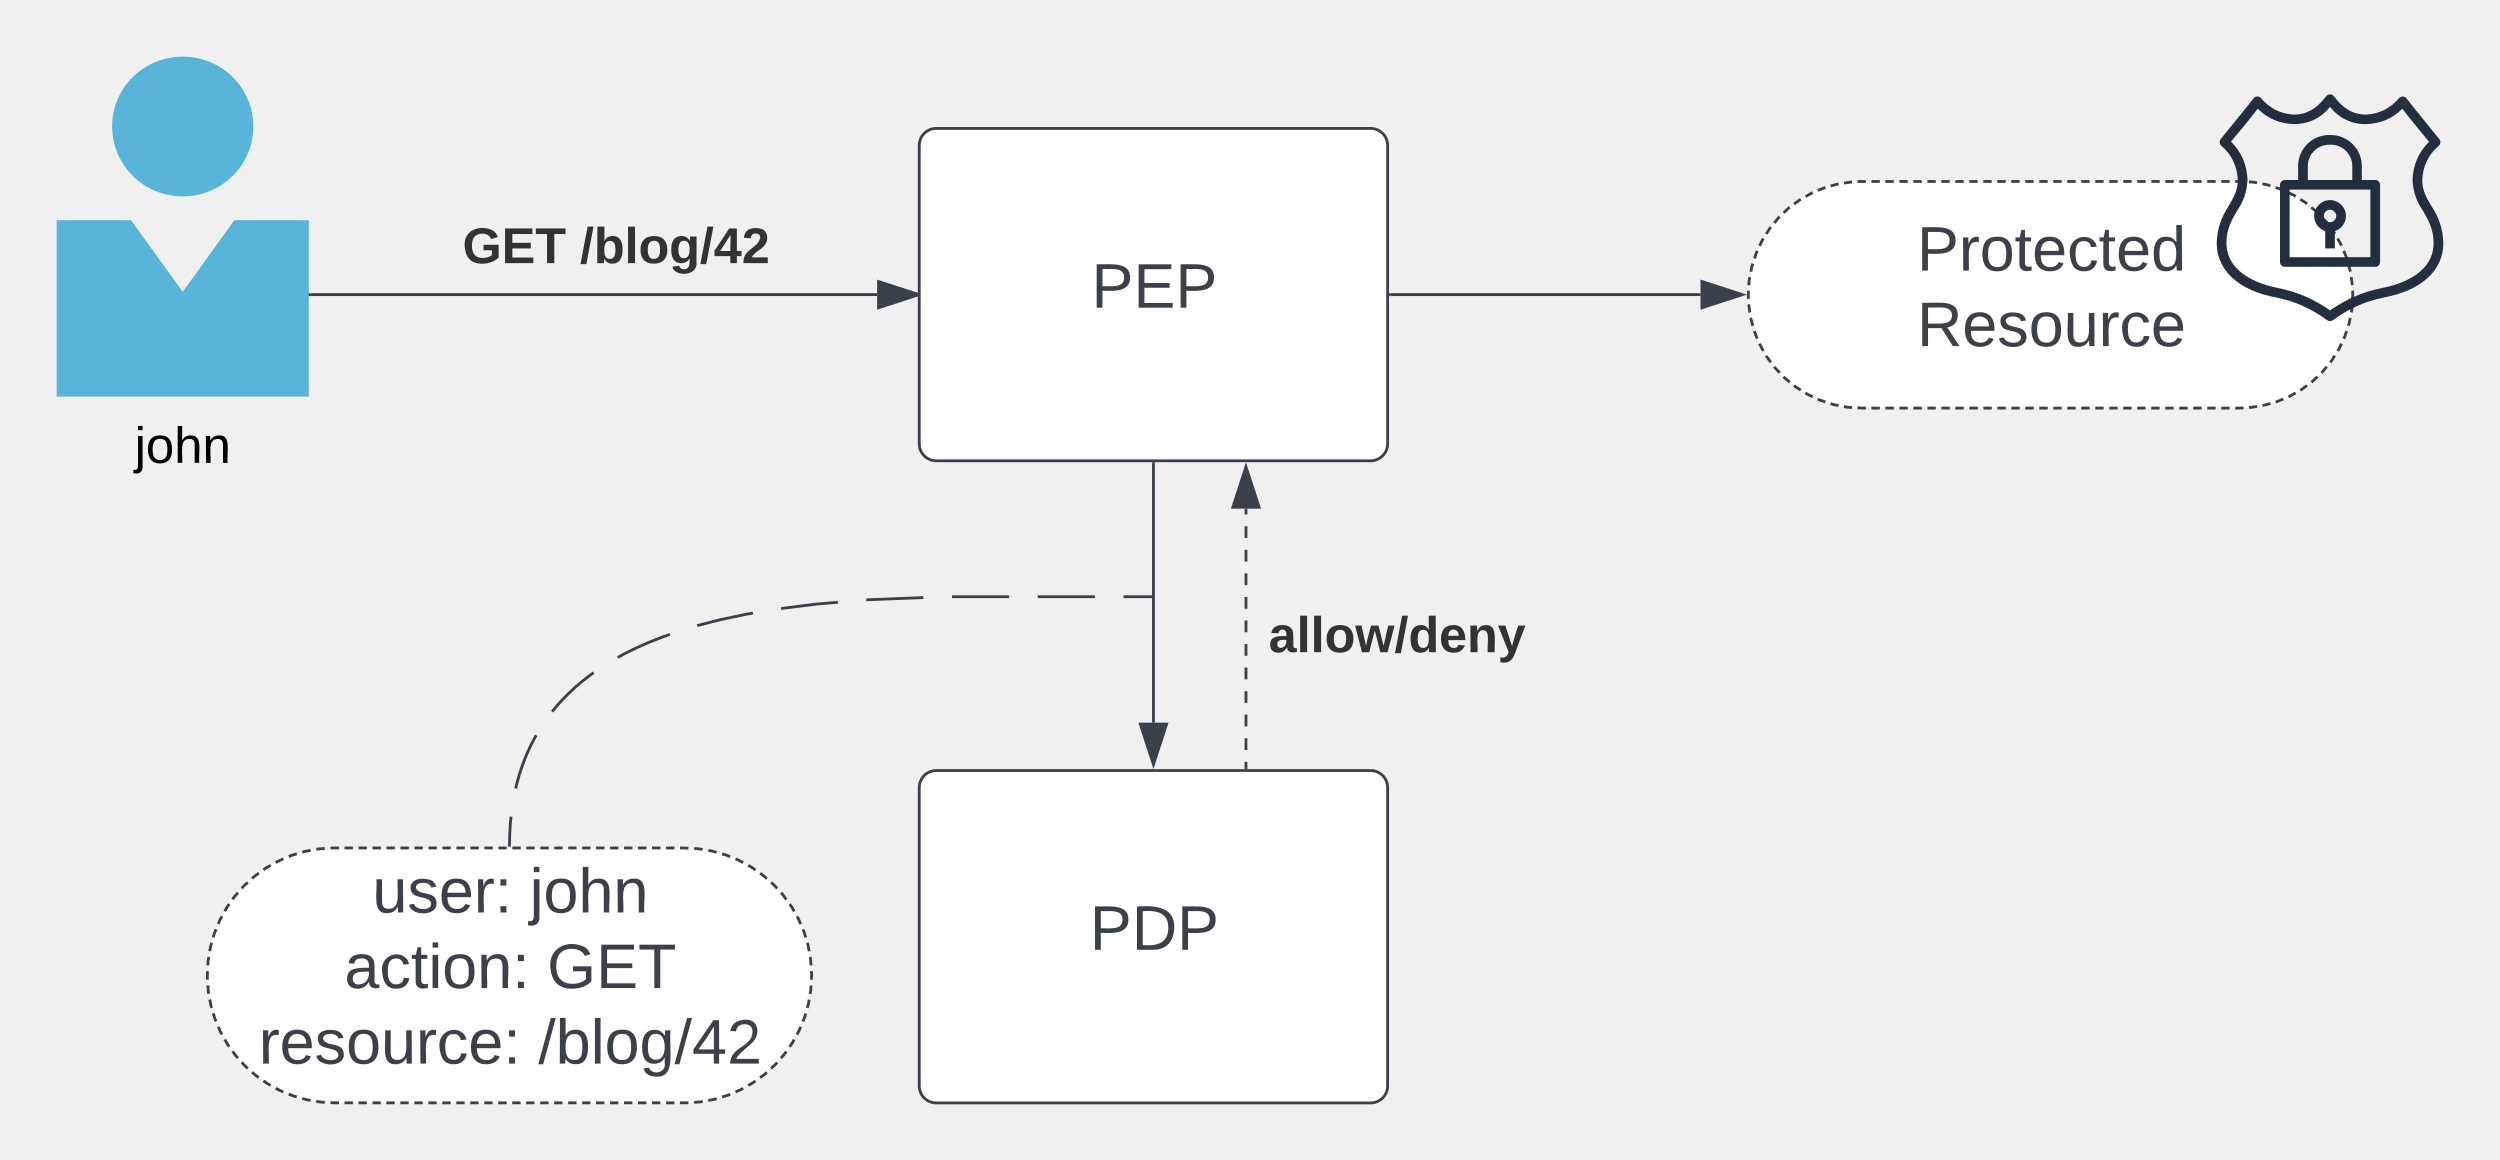
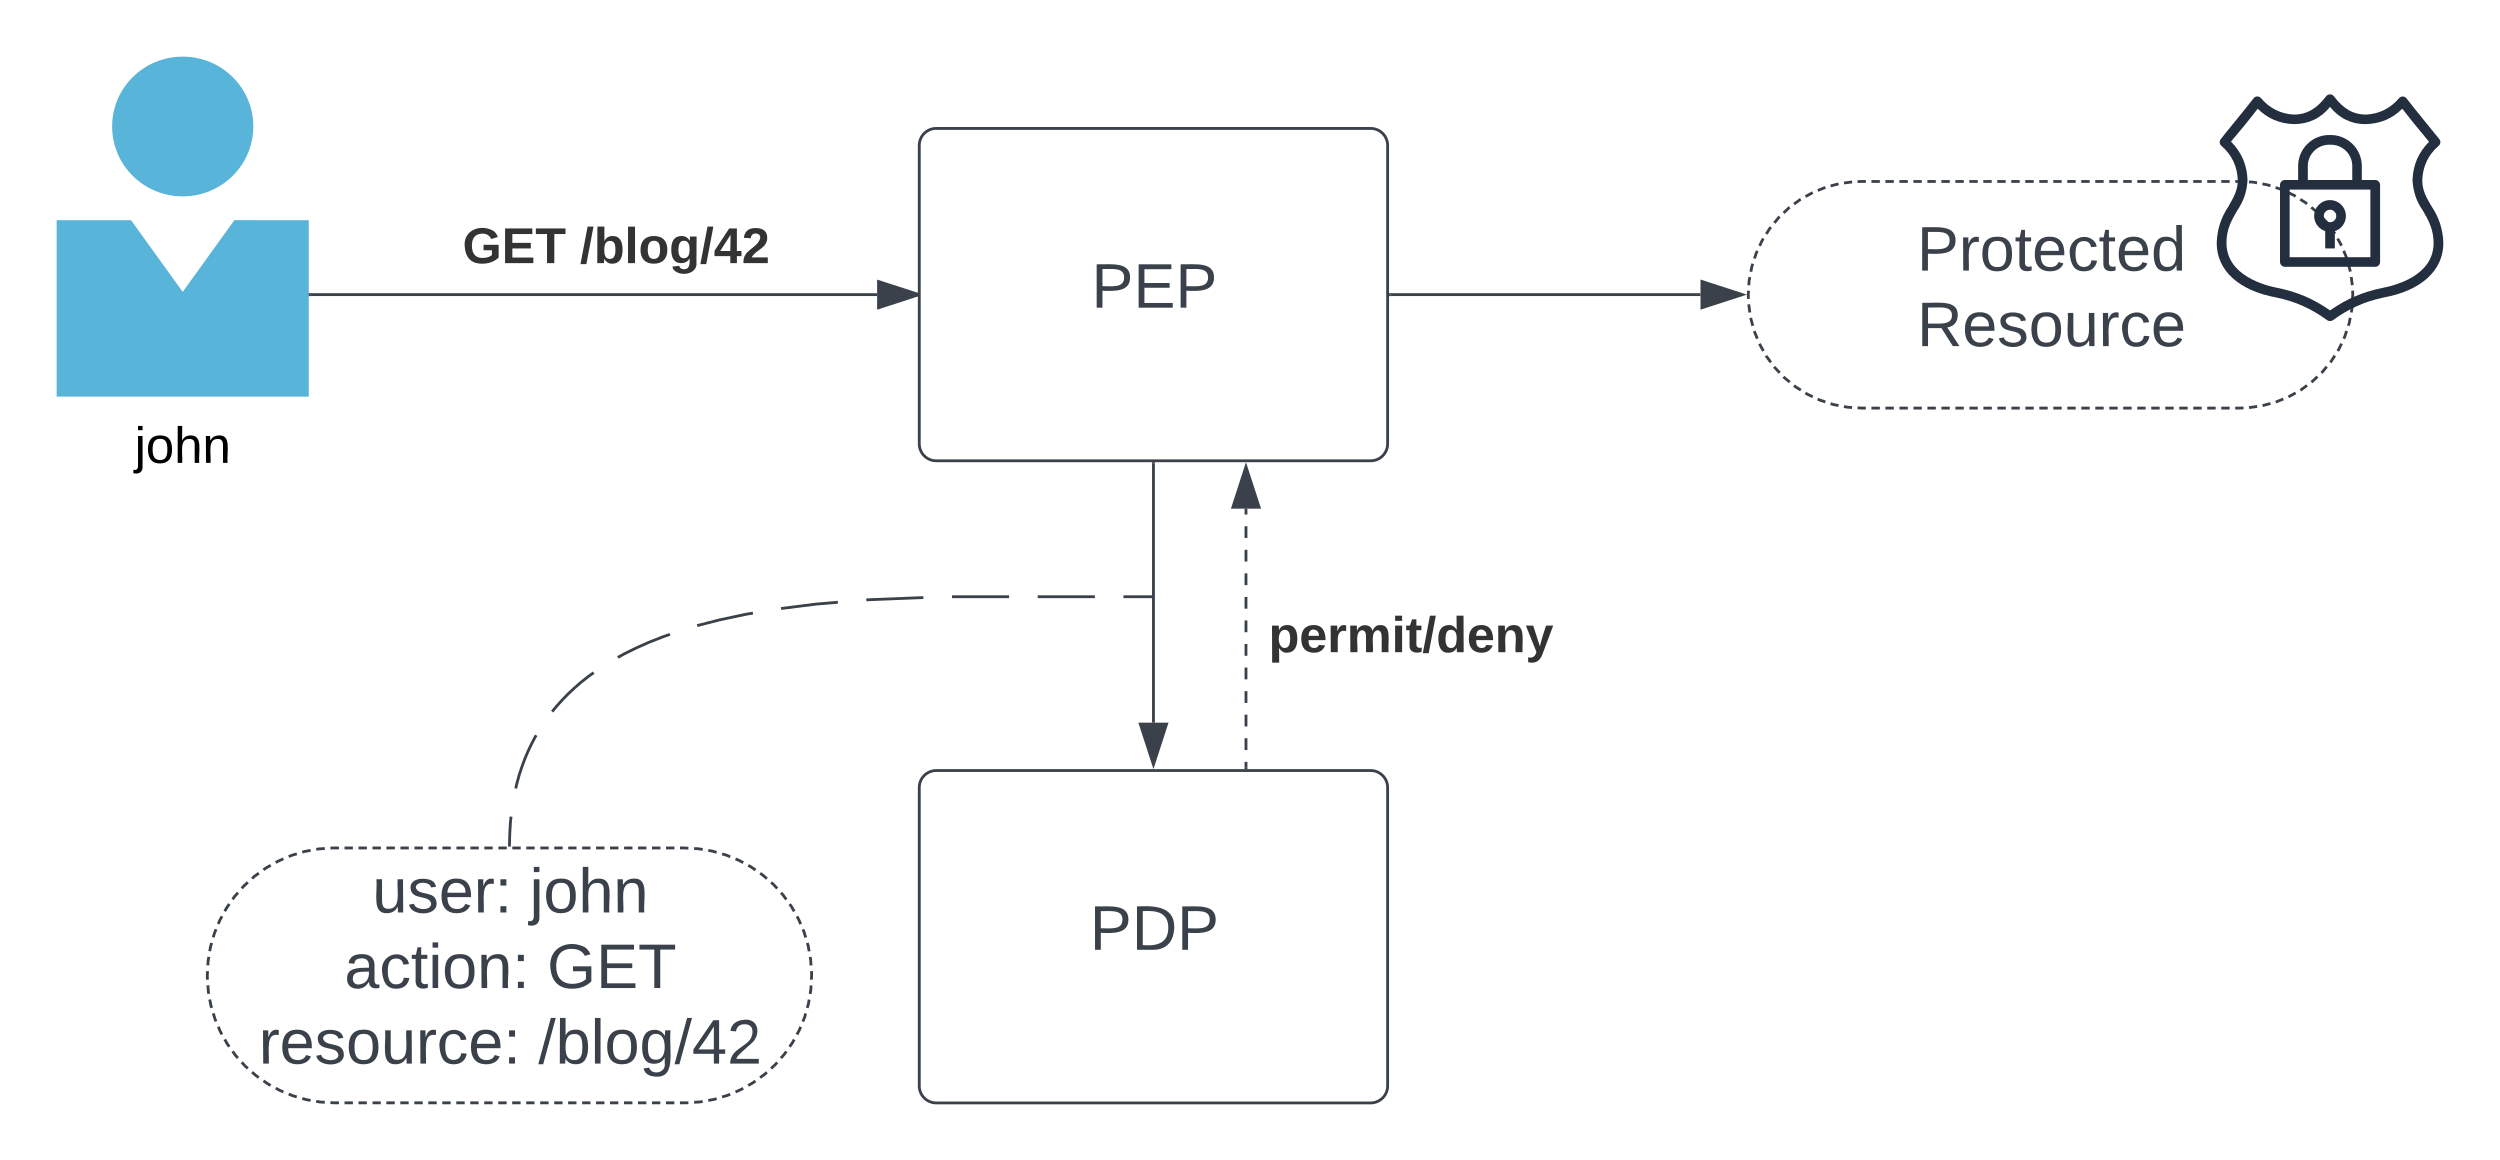
<svg xmlns="http://www.w3.org/2000/svg" xmlns:ns1="lucid" xmlns:xlink="http://www.w3.org/1999/xlink" width="882.5" height="409.33">
  <g transform="translate(-185.5 -230.6667)" ns1:page-tab-id="0_0">
+     <path d="M0 0h1500v1000H0z" fill="#fff" />
    <path d="M274.92 275.27c0 13.68-11.13 24.72-24.92 24.72-13.8 0-24.92-11.05-24.92-24.73 0-13.56 11.13-24.6 24.92-24.6 13.8 0 24.92 11.04 24.92 24.6m-6.68 33.12L250 333.7l-18.25-25.3H205.5v62.27h89V308.4z" stroke="#000" stroke-opacity="0" stroke-width="3" fill="#59b4d9" />
    <path d="M205.5 308.38v62.3h89v-62.3l-27.32-17.92 4.7-21.7L250.63 252l-23.23 18.86 5.96 20.65z" stroke="#000" stroke-opacity="0" stroke-width="0" fill-opacity="0" />
    <use xlink:href="#a" transform="matrix(1,0,0,1,175.5,379.6667) translate(57.525 14.4)" />
    <path d="M295 334.67h200.12" stroke="#3a414a" fill="none" />
    <path d="M295 335.17h-.5v-1h.5z" stroke="#3a414a" stroke-width=".05" fill="#3a414a" />
    <path d="M509.88 334.67l-14.26 4.64v-9.26z" stroke="#3a414a" fill="#3a414a" />
    <use xlink:href="#b" transform="matrix(1,0,0,1,348.7779,309.3333) translate(0 14.22222)" />
    <use xlink:href="#c" transform="matrix(1,0,0,1,348.7779,309.3333) translate(41.4321 14.22222)" />
    <path d="M510 282a6 6 0 0 1 6-6h153.33a6 6 0 0 1 6 6v105.33a6 6 0 0 1-6 6H516a6 6 0 0 1-6-6z" stroke="#3a414a" fill="#fff" />
    <use xlink:href="#d" transform="matrix(1,0,0,1,515,281) translate(55.77778 58.27778)" />
    <path d="M510 508.67a6 6 0 0 1 6-6h153.33a6 6 0 0 1 6 6V614a6 6 0 0 1-6 6H516a6 6 0 0 1-6-6z" stroke="#3a414a" fill="#fff" />
    <use xlink:href="#e" transform="matrix(1,0,0,1,515,507.6667) translate(55.19136 58.27778)" />
    <path d="M592.67 394.33v91.45" stroke="#3a414a" fill="none" />
    <path d="M593.17 394.35h-1v-.52h1z" stroke="#3a414a" stroke-width=".05" fill="#3a414a" />
    <path d="M592.67 500.55l-4.64-14.27h9.27z" stroke="#3a414a" fill="#3a414a" />
    <path d="M427 530c24.85 0 45 20.15 45 45s-20.15 45-45 45H303.67c-24.86 0-45-20.15-45-45s20.14-45 45-45z" fill="#fff" />
    <path d="M430.53 530.2l1.52.08 1.48.25m2 .34l1.43.24 1.5.44m1.95.55l1.33.37 1.53.63m1.87.76l1.2.5 1.52.82m1.77.97l1.08.6 1.48 1.02m1.65 1.16l.98.7 1.38 1.2m1.52 1.33l.88.78 1.25 1.37m1.35 1.5l.77.86 1.1 1.52m1.2 1.64l.64.9.94 1.66m1 1.76l.5.92.8 1.8m.78 1.87l.4.9.58 1.96m.58 1.92l.26.86.38 2.1m.37 2l.14.8.16 2.2m.14 2l.06.82v.7l-.08 1.5m-.12 2.03l-.08 1.52-.25 1.48m-.34 2l-.24 1.43-.44 1.5m-.55 1.95l-.37 1.33-.63 1.53m-.76 1.87l-.5 1.2-.82 1.52m-.97 1.77l-.6 1.08-1.02 1.48m-1.16 1.65l-.7.97-1.2 1.38m-1.33 1.52l-.78.88-1.37 1.25m-1.5 1.35l-.86.78-1.52 1.1m-1.64 1.18l-.9.65-1.66.94m-1.76 1l-.92.5-1.8.8m-1.87.78l-.9.4-1.96.58m-1.92.58l-.86.26-2.1.38m-1.98.37l-.8.14-2.2.15m-2.03.14l-.8.05H425.52m-1.97 0h-2.96m-2 0h-2.95m-1.97 0h-2.96m-1.97 0h-2.96m-2 0h-2.95m-1.97 0h-2.96m-1.97 0H391m-2 0h-2.95m-1.97 0h-2.96m-1.97 0h-2.96m-2 0h-2.95m-1.97 0h-2.96m-1.97 0h-2.96m-2 0h-2.95m-1.97 0h-2.96m-1.97 0h-2.96m-2 0h-2.95m-1.97 0h-2.96m-1.97 0h-2.96m-2 0h-2.95m-1.97 0h-2.96m-1.97 0H317m-2 0h-2.95m-1.97 0h-2.96m-1.97 0h-1.48l-1.52-.08m-2-.12l-1.53-.08-1.5-.25m-1.98-.34l-1.43-.24-1.5-.44m-1.95-.55l-1.3-.37-1.55-.63m-1.87-.76l-1.2-.5-1.5-.82m-1.8-.97l-1.06-.6-1.48-1.02m-1.66-1.16l-.98-.7-1.38-1.2m-1.5-1.33l-.9-.78-1.24-1.37m-1.36-1.5l-.77-.86-1.1-1.52m-1.17-1.64l-.66-.9-.94-1.66m-1-1.76l-.52-.92-.76-1.8m-.8-1.87l-.38-.9-.6-1.96m-.57-1.92l-.27-.86-.4-2.1m-.35-2l-.15-.8-.16-2.2m-.14-2l-.06-.82v-.7l.08-1.5m.1-2.03l.1-1.52.25-1.48m.33-2l.24-1.43.43-1.5m.56-1.95l.37-1.33.63-1.53m.77-1.87l.5-1.2.82-1.52m.97-1.77l.6-1.08 1.02-1.48m1.16-1.65l.68-.97 1.22-1.38m1.33-1.52l.77-.88 1.38-1.25m1.5-1.35l.84-.78 1.53-1.1m1.63-1.18l.9-.65 1.67-.94m1.76-1l.93-.5 1.8-.8m1.87-.78l.9-.4 1.96-.58m1.93-.58l.84-.26 2.1-.38m2-.37l.8-.14 2.2-.15m2-.14l.83-.05H305.15m1.97 0h2.96m1.97 0H315m2 0h2.95m1.97 0h2.96m1.97 0h2.96m2 0h2.95m1.97 0h2.96m1.97 0h2.96m2 0h2.95m1.97 0h2.96m1.97 0h2.96m2 0h2.95m1.97 0h2.96m1.97 0h2.96m2 0h2.95m1.97 0h2.96m1.97 0H389m2 0h2.95m1.97 0h2.96m1.97 0h2.96m2 0h2.95m1.97 0h2.96m1.97 0h2.96m2 0h2.95m1.97 0H427l1.5.08" stroke="#3a414a" fill="none" />
    <use xlink:href="#f" transform="matrix(1,0,0,1,263.6667,535) translate(53.2963 17.77778)" />
    <use xlink:href="#g" transform="matrix(1,0,0,1,263.6667,535) translate(108.7901 17.77778)" />
    <use xlink:href="#h" transform="matrix(1,0,0,1,263.6667,535) translate(43.41975 44.44444)" />
    <use xlink:href="#i" transform="matrix(1,0,0,1,263.6667,535) translate(114.963 44.44444)" />
    <use xlink:href="#j" transform="matrix(1,0,0,1,263.6667,535) translate(13.2037 71.11111)" />
    <use xlink:href="#k" transform="matrix(1,0,0,1,263.6667,535) translate(111.8457 71.11111)" />
    <path d="M365.34 529l.1-3.92.24-4.1.22-2.05m1.65-9.94l.43-1.87.83-3 .94-2.83 1-2.72 1.1-2.6 1.2-2.52 1.26-2.43.46-.8m5.63-8.35l1.7-2.05 1.9-2.1 2.02-2.08 2.2-2.06 2.35-2.05 2.56-2.02 1.93-1.4m8.53-5.37l2.3-1.28 4.06-2 4.53-2.02 5.08-2 2.43-.86m9.62-3.05l.38-.12 7.72-1.97 9.14-1.94 2.43-.4m9.94-1.63l12.5-1.57 7.55-.63m10.04-.83l.64-.06 19.5-.77m10.1-.3h20.16m10.1 0H572m10.08 0h10.1" stroke="#3a414a" stroke-linejoin="round" fill="none" />
    <path d="M365.84 529v.5h-1v-.53z" stroke="#3a414a" stroke-width=".05" fill="#3a414a" />
    <path d="M592.15 441.33h.52M625.33 501.67v-2.08m0-4.17v-4.16m0-4.15v-4.16m0-4.16v-4.15m0-4.16v-4.17m0-4.15v-4.16m0-4.16v-4.15m0-4.15v-4.16m0-4.16v-4.16m0-4.16v-4.15m0-4.16v-4.15m0-4.15v-2.08" stroke="#3a414a" fill="none" />
    <path d="M625.83 502.17h-1v-.52h1z" stroke="#3a414a" stroke-width=".05" fill="#3a414a" />
    <path d="M625.33 395.45l4.64 14.27h-9.27z" stroke="#3a414a" fill="#3a414a" />
    <use xlink:href="#l" transform="matrix(1,0,0,1,633.3333,446.6667) translate(0 14.22222)" />
    <path d="M976 294.67c22.1 0 40 17.9 40 40s-17.9 40-40 40H842.67c-22.1 0-40-17.9-40-40s17.9-40 40-40z" fill="#fff" />
    <path d="M979.38 294.88l1.66.1 1.2.23m1.9.37l1.8.34 1.02.34m1.84.6l1.85.6.86.4m1.76.82l1.9.88.68.44m1.64 1.03l1.9 1.2.5.42m1.5 1.22l1.88 1.55.3.33m1.34 1.4l1.82 1.9.15.22m1.14 1.56l1.68 2.28.04.07m.94 1.7l1.4 2.52m.75 1.8l1.1 2.68m.5 1.86l.75 2.8m.3 1.92l.38 2.87m.12 1.92l.05 1.45-.1 1.44m-.1 1.94l-.1 1.66-.24 1.22m-.36 1.9l-.34 1.77-.34 1.03m-.6 1.84l-.6 1.84-.4.88m-.8 1.75l-.9 1.9-.43.68m-1.04 1.64l-1.2 1.9-.4.5m-1.24 1.5l-1.55 1.9-.33.3m-1.4 1.33l-1.92 1.8-.2.17m-1.56 1.14l-2.28 1.67-.07.04m-1.67.93l-2.54 1.4m-1.8.74l-2.68 1.1m-1.86.5l-2.8.74m-1.9.3l-2.88.4m-1.93.12l-1.45.05h-1.48m-1.98 0h-2.96m-1.98 0h-2.96m-1.97 0h-2.97m-1.97 0h-2.97m-1.97 0h-2.97m-1.98 0h-2.96m-2 0h-2.95m-1.98 0H935m-1.96 0h-2.97m-1.97 0h-2.96m-1.98 0h-2.96m-1.98 0h-2.96m-1.98 0h-2.96m-1.97 0h-2.97m-1.97 0h-2.96m-1.97 0h-2.96m-1.97 0h-2.96m-1.98 0h-2.97m-1.98 0h-2.96m-1.98 0h-2.97m-1.97 0h-2.96m-1.98 0h-2.96m-1.98 0h-2.96m-1.98 0H856m-1.98 0h-2.96m-1.97 0h-2.98m-1.97 0h-1.48l-1.45-.1m-1.93-.1l-1.67-.12-1.2-.23m-1.9-.36l-1.8-.33-1.02-.34m-1.83-.6l-1.85-.6-.87-.4m-1.75-.82l-1.88-.9-.7-.42m-1.63-1.03l-1.9-1.2-.5-.42m-1.5-1.2l-1.9-1.56-.3-.33m-1.34-1.4l-1.8-1.9-.17-.22m-1.15-1.56l-1.67-2.27-.03-.07m-.95-1.7l-1.4-2.52m-.74-1.8l-1.08-2.68m-.52-1.86l-.74-2.8m-.3-1.9l-.38-2.88m-.12-1.93l-.05-1.43.1-1.45m.1-1.93l.1-1.67.24-1.2m.37-1.9l.34-1.8.34-1.03m.6-1.83l.6-1.85.4-.87m.82-1.75l.88-1.88.44-.7m1.03-1.63l1.2-1.9.42-.5m1.22-1.5l1.55-1.9.33-.3m1.4-1.34l1.9-1.8.22-.16m1.56-1.15l2.28-1.67.07-.04m1.7-.94l2.52-1.4m1.8-.74l2.68-1.08m1.86-.52l2.8-.74m1.92-.3l2.87-.38m1.92-.12l1.45-.05h1.48m1.97 0h2.97m1.96 0h2.97m1.97 0h2.96m1.98 0h2.96m1.98 0h2.96m1.98 0h2.96m1.97 0h2.97m1.97 0h2.95m1.98 0h2.96m1.97 0h2.96m1.98 0h2.97m1.97 0h2.97m1.98 0h2.97m1.97 0h2.96m1.98 0h2.96m1.98 0h2.96m1.98 0h2.96m1.97 0h2.97m1.97 0H938m1.97 0h2.96m2 0h2.95m1.98 0h2.96m1.97 0h2.96m1.97 0h2.97m1.97 0h2.97m1.98 0h2.96m1.98 0H976l1.45.1" stroke="#3a414a" fill="none" />
    <use xlink:href="#m" transform="matrix(1,0,0,1,807.6667,299.6667) translate(54.505 26.52778)" />
    <use xlink:href="#n" transform="matrix(1,0,0,1,807.6667,299.6667) translate(54.53586 53.19444)" />
    <path d="M676.33 334.67h109.45" stroke="#3a414a" fill="none" />
    <path d="M676.35 335.17h-.52v-1h.52z" stroke="#3a414a" stroke-width=".05" fill="#3a414a" />
    <path d="M800.55 334.67l-14.27 4.63v-9.27z" stroke="#3a414a" fill="#3a414a" />
    <path d="M1023.94 324.85h-31.9c-.9 0-1.7-.77-1.7-1.72v-27.2c0-.95.8-1.72 1.7-1.72h31.93c.92 0 1.7.78 1.7 1.73v27.2c0 .95-.78 1.72-1.7 1.72h-.03zm-30.2-3.4h28.5V297.6h-28.5z" stroke="#fff" stroke-opacity="0" fill="#232f3e" />
    <path d="M1015.85 295.93v-6.9-.04c-.18-4.18-3.68-7.4-7.84-7.23-4.15-.16-7.65 3.04-7.85 7.18v6.94h-3.42v-6.95c.2-6.02 5.24-10.77 11.28-10.6 6.03-.12 11.04 4.66 11.2 10.7v6.8zM1008 312.5c-3.1 0-5.6-2.5-5.6-5.6 0-3.08 2.5-5.6 5.6-5.6 3.08 0 5.6 2.5 5.6 5.57v.04c0 3.1-2.5 5.6-5.57 5.6h-.03zm0-7.8c-1.2 0-2.2 1-2.2 2.2 0 1.22 1 2.2 2.2 2.2h.03c1.2 0 2.18-1 2.17-2.2 0-.6-.22-1.12-.65-1.54-.42-.43-.94-.66-1.55-.65z" stroke="#fff" stroke-opacity="0" fill="#232f3e" />
    <path d="M1006.3 310.38h3.4v7.98h-3.4v-7.98z" stroke="#fff" stroke-opacity="0" fill="#232f3e" />
    <path d="M1008 344c-.4 0-.72-.08-1.04-.32-5.6-4.08-11.12-6.56-17.92-8-13.2-2.4-21.04-9.52-21.04-19.2.16-4.96 1.52-9.04 4.24-13.12 1.68-2.96 3.2-5.52 3.2-9.04-.16-4.88-2.08-8.96-5.76-12.16-.4-.32-.56-.72-.64-1.2 0-.48.08-.88.4-1.2 0-.16 9.36-11.44 11.52-14.32.56-.8 1.6-.96 2.4-.4l.24.24c3.04 3.6 6.96 5.6 11.68 5.84 4.48 0 7.92-2 11.36-6.48.56-.72 1.68-.88 2.4-.32l.32.32c3.36 4.48 6.88 6.48 11.36 6.48 4.72-.24 8.64-2.24 11.68-5.84.4-.4.88-.56 1.36-.56.56.08.96.32 1.28.72 2.16 2.88 11.44 14.16 11.52 14.32.32.32.4.72.4 1.2-.08.48-.24.88-.64 1.2-3.68 3.2-5.6 7.28-5.76 12.16 0 3.52 1.44 6.08 3.2 9.04 2.72 4.08 4.08 8.16 4.24 13.12 0 9.68-7.84 16.8-21.04 19.2-6.8 1.44-12.32 3.92-17.92 8-.32.24-.64.32-1.04.32zm-34.96-63.36c3.76 3.84 5.68 8.32 5.84 13.6-.24 4.08-1.36 7.44-3.68 10.8-1.92 3.36-3.76 6.48-3.76 11.36 0 11.68 13.92 15.12 18.16 15.92 6.96 1.44 12.56 3.84 18.4 7.92 5.84-4.08 11.44-6.48 18.4-7.92 4.24-.8 18.16-4.16 18.16-15.84 0-4.88-1.84-8.08-3.76-11.44-2.32-3.28-3.44-6.72-3.68-10.72.16-5.36 2.08-9.84 5.84-13.6-2.16-2.56-6.96-8.4-9.44-11.68-3.52 3.52-7.76 5.28-12.8 5.44-5.12.08-9.52-2.08-12.72-6.08-3.2 4-7.6 6.08-12.72 6.08-5.04-.16-9.28-1.92-12.8-5.44-2.48 3.28-7.28 9.12-9.44 11.6z" stroke="#fff" stroke-opacity="0" fill="#232f3e" />
    <defs>
      <path d="M24-231v-30h32v30H24zM-9 49c24 4 33-6 33-30v-209h32V24c2 40-23 58-65 49V49" id="o" />
      <path d="M100-194c62-1 85 37 85 99 1 63-27 99-86 99S16-35 15-95c0-66 28-99 85-99zM99-20c44 1 53-31 53-75 0-43-8-75-51-75s-53 32-53 75 10 74 51 75" id="p" />
      <path d="M106-169C34-169 62-67 57 0H25v-261h32l-1 103c12-21 28-36 61-36 89 0 53 116 60 194h-32v-121c2-32-8-49-39-48" id="q" />
      <path d="M117-194c89-4 53 116 60 194h-32v-121c0-31-8-49-39-48C34-167 62-67 57 0H25l-1-190h30c1 10-1 24 2 32 11-22 29-35 61-36" id="r" />
      <g id="a">
        <use transform="matrix(0.05,0,0,0.05,0,0)" xlink:href="#o" />
        <use transform="matrix(0.05,0,0,0.05,3.95,0)" xlink:href="#p" />
        <use transform="matrix(0.05,0,0,0.05,13.95,0)" xlink:href="#q" />
        <use transform="matrix(0.05,0,0,0.05,23.95,0)" xlink:href="#r" />
      </g>
      <path fill="#333" d="M67-125c0 54 23 88 75 88 28 0 53-7 68-21v-34h-60v-39h108v91C232-14 192 4 140 4 58 4 20-42 15-125 8-236 126-280 215-234c19 10 29 26 37 47l-47 15c-11-23-29-39-63-39-53 1-75 33-75 86" id="s" />
      <path fill="#333" d="M24 0v-248h195v40H76v63h132v40H76v65h150V0H24" id="t" />
      <path fill="#333" d="M136-208V0H84v-208H4v-40h212v40h-80" id="u" />
      <g id="b">
        <use transform="matrix(0.04938272,0,0,0.04938272,0,0)" xlink:href="#s" />
        <use transform="matrix(0.04938272,0,0,0.04938272,13.82716,0)" xlink:href="#t" />
        <use transform="matrix(0.04938272,0,0,0.04938272,25.67901,0)" xlink:href="#u" />
      </g>
      <path fill="#333" d="M4 7l51-268h42L46 7H4" id="v" />
      <path fill="#333" d="M135-194c52 0 70 43 70 98 0 56-19 99-73 100-30 1-46-15-58-35L72 0H24l1-261h50v104c11-23 29-37 60-37zM114-30c31 0 40-27 40-66 0-37-7-63-39-63s-41 28-41 65c0 36 8 64 40 64" id="w" />
      <path fill="#333" d="M25 0v-261h50V0H25" id="x" />
      <path fill="#333" d="M110-194c64 0 96 36 96 99 0 64-35 99-97 99-61 0-95-36-95-99 0-62 34-99 96-99zm-1 164c35 0 45-28 45-65 0-40-10-65-43-65-34 0-45 26-45 65 0 36 10 65 43 65" id="y" />
      <path fill="#333" d="M195-6C206 82 75 100 31 46c-4-6-6-13-8-21l49-6c3 16 16 24 34 25 40 0 42-37 40-79-11 22-30 35-61 35-53 0-70-43-70-97 0-56 18-96 73-97 30 0 46 14 59 34l2-30h47zm-90-29c32 0 41-27 41-63 0-35-9-62-40-62-32 0-39 29-40 63 0 36 9 62 39 62" id="z" />
      <path fill="#333" d="M165-50V0h-47v-50H5v-38l105-160h55v161h33v37h-33zm-47-37l2-116L46-87h72" id="A" />
      <path fill="#333" d="M182-182c0 78-84 86-111 141h115V0H12c-6-101 99-100 120-180 1-22-12-31-33-32-23 0-32 14-35 34l-49-3c5-45 32-70 84-70 51 0 83 22 83 69" id="B" />
      <g id="c">
        <use transform="matrix(0.04938272,0,0,0.04938272,0,0)" xlink:href="#v" />
        <use transform="matrix(0.04938272,0,0,0.04938272,4.938272,0)" xlink:href="#w" />
        <use transform="matrix(0.04938272,0,0,0.04938272,15.75309,0)" xlink:href="#x" />
        <use transform="matrix(0.04938272,0,0,0.04938272,20.69136,0)" xlink:href="#y" />
        <use transform="matrix(0.04938272,0,0,0.04938272,31.50617,0)" xlink:href="#z" />
        <use transform="matrix(0.04938272,0,0,0.04938272,42.32099,0)" xlink:href="#v" />
        <use transform="matrix(0.04938272,0,0,0.04938272,47.25926,0)" xlink:href="#A" />
        <use transform="matrix(0.04938272,0,0,0.04938272,57.1358,0)" xlink:href="#B" />
      </g>
      <path fill="#3a414a" d="M30-248c87 1 191-15 191 75 0 78-77 80-158 76V0H30v-248zm33 125c57 0 124 11 124-50 0-59-68-47-124-48v98" id="C" />
      <path fill="#3a414a" d="M30 0v-248h187v28H63v79h144v27H63v87h162V0H30" id="D" />
      <g id="d">
        <use transform="matrix(0.0617284,0,0,0.0617284,0,0)" xlink:href="#C" />
        <use transform="matrix(0.0617284,0,0,0.0617284,14.81481,0)" xlink:href="#D" />
        <use transform="matrix(0.0617284,0,0,0.0617284,29.62963,0)" xlink:href="#C" />
      </g>
      <path fill="#3a414a" d="M30-248c118-7 216 8 213 122C240-48 200 0 122 0H30v-248zM63-27c89 8 146-16 146-99s-60-101-146-95v194" id="E" />
      <g id="e">
        <use transform="matrix(0.0617284,0,0,0.0617284,0,0)" xlink:href="#C" />
        <use transform="matrix(0.0617284,0,0,0.0617284,14.81481,0)" xlink:href="#E" />
        <use transform="matrix(0.0617284,0,0,0.0617284,30.80247,0)" xlink:href="#C" />
      </g>
      <path fill="#3a414a" d="M84 4C-5 8 30-112 23-190h32v120c0 31 7 50 39 49 72-2 45-101 50-169h31l1 190h-30c-1-10 1-25-2-33-11 22-28 36-60 37" id="F" />
      <path fill="#3a414a" d="M135-143c-3-34-86-38-87 0 15 53 115 12 119 90S17 21 10-45l28-5c4 36 97 45 98 0-10-56-113-15-118-90-4-57 82-63 122-42 12 7 21 19 24 35" id="G" />
      <path fill="#3a414a" d="M100-194c63 0 86 42 84 106H49c0 40 14 67 53 68 26 1 43-12 49-29l28 8c-11 28-37 45-77 45C44 4 14-33 15-96c1-61 26-98 85-98zm52 81c6-60-76-77-97-28-3 7-6 17-6 28h103" id="H" />
      <path fill="#3a414a" d="M114-163C36-179 61-72 57 0H25l-1-190h30c1 12-1 29 2 39 6-27 23-49 58-41v29" id="I" />
      <path fill="#3a414a" d="M33-154v-36h34v36H33zM33 0v-36h34V0H33" id="J" />
      <g id="f">
        <use transform="matrix(0.0617284,0,0,0.0617284,0,0)" xlink:href="#F" />
        <use transform="matrix(0.0617284,0,0,0.0617284,12.34568,0)" xlink:href="#G" />
        <use transform="matrix(0.0617284,0,0,0.0617284,23.45679,0)" xlink:href="#H" />
        <use transform="matrix(0.0617284,0,0,0.0617284,35.80247,0)" xlink:href="#I" />
        <use transform="matrix(0.0617284,0,0,0.0617284,43.14815,0)" xlink:href="#J" />
      </g>
      <path fill="#3a414a" d="M24-231v-30h32v30H24zM-9 49c24 4 33-6 33-30v-209h32V24c2 40-23 58-65 49V49" id="K" />
      <path fill="#3a414a" d="M100-194c62-1 85 37 85 99 1 63-27 99-86 99S16-35 15-95c0-66 28-99 85-99zM99-20c44 1 53-31 53-75 0-43-8-75-51-75s-53 32-53 75 10 74 51 75" id="L" />
      <path fill="#3a414a" d="M106-169C34-169 62-67 57 0H25v-261h32l-1 103c12-21 28-36 61-36 89 0 53 116 60 194h-32v-121c2-32-8-49-39-48" id="M" />
      <path fill="#3a414a" d="M117-194c89-4 53 116 60 194h-32v-121c0-31-8-49-39-48C34-167 62-67 57 0H25l-1-190h30c1 10-1 24 2 32 11-22 29-35 61-36" id="N" />
      <g id="g">
        <use transform="matrix(0.0617284,0,0,0.0617284,0,0)" xlink:href="#K" />
        <use transform="matrix(0.0617284,0,0,0.0617284,4.876543,0)" xlink:href="#L" />
        <use transform="matrix(0.0617284,0,0,0.0617284,17.22222,0)" xlink:href="#M" />
        <use transform="matrix(0.0617284,0,0,0.0617284,29.5679,0)" xlink:href="#N" />
      </g>
      <path fill="#3a414a" d="M141-36C126-15 110 5 73 4 37 3 15-17 15-53c-1-64 63-63 125-63 3-35-9-54-41-54-24 1-41 7-42 31l-33-3c5-37 33-52 76-52 45 0 72 20 72 64v82c-1 20 7 32 28 27v20c-31 9-61-2-59-35zM48-53c0 20 12 33 32 33 41-3 63-29 60-74-43 2-92-5-92 41" id="O" />
      <path fill="#3a414a" d="M96-169c-40 0-48 33-48 73s9 75 48 75c24 0 41-14 43-38l32 2c-6 37-31 61-74 61-59 0-76-41-82-99-10-93 101-131 147-64 4 7 5 14 7 22l-32 3c-4-21-16-35-41-35" id="P" />
      <path fill="#3a414a" d="M59-47c-2 24 18 29 38 22v24C64 9 27 4 27-40v-127H5v-23h24l9-43h21v43h35v23H59v120" id="Q" />
      <path fill="#3a414a" d="M24-231v-30h32v30H24zM24 0v-190h32V0H24" id="R" />
      <g id="h">
        <use transform="matrix(0.0617284,0,0,0.0617284,0,0)" xlink:href="#O" />
        <use transform="matrix(0.0617284,0,0,0.0617284,12.34568,0)" xlink:href="#P" />
        <use transform="matrix(0.0617284,0,0,0.0617284,23.45679,0)" xlink:href="#Q" />
        <use transform="matrix(0.0617284,0,0,0.0617284,29.62963,0)" xlink:href="#R" />
        <use transform="matrix(0.0617284,0,0,0.0617284,34.50617,0)" xlink:href="#L" />
        <use transform="matrix(0.0617284,0,0,0.0617284,46.85185,0)" xlink:href="#N" />
        <use transform="matrix(0.0617284,0,0,0.0617284,59.19753,0)" xlink:href="#J" />
      </g>
      <path fill="#3a414a" d="M143 4C61 4 22-44 18-125c-5-107 100-154 193-111 17 8 29 25 37 43l-32 9c-13-25-37-40-76-40-61 0-88 39-88 99 0 61 29 100 91 101 35 0 62-11 79-27v-45h-74v-28h105v86C228-13 192 4 143 4" id="S" />
      <path fill="#3a414a" d="M127-220V0H93v-220H8v-28h204v28h-85" id="T" />
      <g id="i">
        <use transform="matrix(0.0617284,0,0,0.0617284,0,0)" xlink:href="#S" />
        <use transform="matrix(0.0617284,0,0,0.0617284,17.28395,0)" xlink:href="#D" />
        <use transform="matrix(0.0617284,0,0,0.0617284,32.09877,0)" xlink:href="#T" />
      </g>
      <g id="j">
        <use transform="matrix(0.0617284,0,0,0.0617284,0,0)" xlink:href="#I" />
        <use transform="matrix(0.0617284,0,0,0.0617284,7.345679,0)" xlink:href="#H" />
        <use transform="matrix(0.0617284,0,0,0.0617284,19.69136,0)" xlink:href="#G" />
        <use transform="matrix(0.0617284,0,0,0.0617284,30.80247,0)" xlink:href="#L" />
        <use transform="matrix(0.0617284,0,0,0.0617284,43.14815,0)" xlink:href="#F" />
        <use transform="matrix(0.0617284,0,0,0.0617284,55.49383,0)" xlink:href="#I" />
        <use transform="matrix(0.0617284,0,0,0.0617284,62.83951,0)" xlink:href="#P" />
        <use transform="matrix(0.0617284,0,0,0.0617284,73.95062,0)" xlink:href="#H" />
        <use transform="matrix(0.0617284,0,0,0.0617284,86.2963,0)" xlink:href="#J" />
      </g>
      <path fill="#3a414a" d="M0 4l72-265h28L28 4H0" id="U" />
      <path fill="#3a414a" d="M115-194c53 0 69 39 70 98 0 66-23 100-70 100C84 3 66-7 56-30L54 0H23l1-261h32v101c10-23 28-34 59-34zm-8 174c40 0 45-34 45-75 0-40-5-75-45-74-42 0-51 32-51 76 0 43 10 73 51 73" id="V" />
      <path fill="#3a414a" d="M24 0v-261h32V0H24" id="W" />
      <path fill="#3a414a" d="M177-190C167-65 218 103 67 71c-23-6-38-20-44-43l32-5c15 47 100 32 89-28v-30C133-14 115 1 83 1 29 1 15-40 15-95c0-56 16-97 71-98 29-1 48 16 59 35 1-10 0-23 2-32h30zM94-22c36 0 50-32 50-73 0-42-14-75-50-75-39 0-46 34-46 75s6 73 46 73" id="X" />
      <path fill="#3a414a" d="M155-56V0h-30v-56H8v-25l114-167h33v167h35v25h-35zm-30-156c-27 46-58 90-88 131h88v-131" id="Y" />
      <path fill="#3a414a" d="M101-251c82-7 93 87 43 132L82-64C71-53 59-42 53-27h129V0H18c2-99 128-94 128-182 0-28-16-43-45-43s-46 15-49 41l-32-3c6-41 34-60 81-64" id="Z" />
      <g id="k">
        <use transform="matrix(0.0617284,0,0,0.0617284,0,0)" xlink:href="#U" />
        <use transform="matrix(0.0617284,0,0,0.0617284,6.17284,0)" xlink:href="#V" />
        <use transform="matrix(0.0617284,0,0,0.0617284,18.51852,0)" xlink:href="#W" />
        <use transform="matrix(0.0617284,0,0,0.0617284,23.39506,0)" xlink:href="#L" />
        <use transform="matrix(0.0617284,0,0,0.0617284,35.74074,0)" xlink:href="#X" />
        <use transform="matrix(0.0617284,0,0,0.0617284,48.08642,0)" xlink:href="#U" />
        <use transform="matrix(0.0617284,0,0,0.0617284,54.25926,0)" xlink:href="#Y" />
        <use transform="matrix(0.0617284,0,0,0.0617284,66.60494,0)" xlink:href="#Z" />
      </g>
-       <path fill="#333" d="M133-34C117-15 103 5 69 4 32 3 11-16 11-54c-1-60 55-63 116-61 1-26-3-47-28-47-18 1-26 9-28 27l-52-2c7-38 36-58 82-57s74 22 75 68l1 82c-1 14 12 18 25 15v27c-30 8-71 5-69-32zm-48 3c29 0 43-24 42-57-32 0-66-3-65 30 0 17 8 27 23 27" id="aa" />
-       <path fill="#333" d="M231 0h-52l-39-155L100 0H48L-1-190h46L77-45c9-52 24-97 36-145h53l37 145 32-145h46" id="ab" />
-       <path fill="#333" d="M88-194c31-1 46 15 58 34l-1-101h50l1 261h-48c-2-10 0-23-3-31C134-8 116 4 84 4 32 4 16-41 15-95c0-56 19-97 73-99zm17 164c33 0 40-30 41-66 1-37-9-64-41-64s-38 30-39 65c0 43 13 65 39 65" id="ac" />
-       <path fill="#333" d="M185-48c-13 30-37 53-82 52C43 2 14-33 14-96s30-98 90-98c62 0 83 45 84 108H66c0 31 8 55 39 56 18 0 30-7 34-22zm-45-69c5-46-57-63-70-21-2 6-4 13-4 21h74" id="ad" />
-       <path fill="#333" d="M135-194c87-1 58 113 63 194h-50c-7-57 23-157-34-157-59 0-34 97-39 157H25l-1-190h47c2 12-1 28 3 38 12-26 28-41 61-42" id="ae" />
-       <path fill="#333" d="M123 10C108 53 80 86 19 72V37c35 8 53-11 59-39L3-190h52l48 148c12-52 28-100 44-148h51" id="af" />
+       <path fill="#333" d="M135-194c53 0 70 44 70 98 0 56-19 98-73 100-31 1-45-17-59-34 3 33 2 69 2 105H25l-1-265h48c2 10 0 23 3 31 11-24 29-35 60-35zM114-30c33 0 39-31 40-66 0-38-9-64-40-64-56 0-55 130 0 130" id="aa" />
+       <path fill="#333" d="M185-48c-13 30-37 53-82 52C43 2 14-33 14-96s30-98 90-98c62 0 83 45 84 108H66c0 31 8 55 39 56 18 0 30-7 34-22zm-45-69c5-46-57-63-70-21-2 6-4 13-4 21h74" id="ab" />
+       <path fill="#333" d="M135-150c-39-12-60 13-60 57V0H25l-1-190h47c2 13-1 29 3 40 6-28 27-53 61-41v41" id="ac" />
+       <path fill="#333" d="M220-157c-53 9-28 100-34 157h-49v-107c1-27-5-49-29-50C55-147 81-57 75 0H25l-1-190h47c2 12-1 28 3 38 10-53 101-56 108 0 13-22 24-43 59-42 82 1 51 116 57 194h-49v-107c-1-25-5-48-29-50" id="ad" />
+       <path fill="#333" d="M25-224v-37h50v37H25zM25 0v-190h50V0H25" id="ae" />
+       <path fill="#333" d="M115-3C79 11 28 4 28-45v-112H4v-33h27l15-45h31v45h36v33H77v99c-1 23 16 31 38 25v30" id="af" />
+       <path fill="#333" d="M88-194c31-1 46 15 58 34l-1-101h50l1 261h-48c-2-10 0-23-3-31C134-8 116 4 84 4 32 4 16-41 15-95c0-56 19-97 73-99zm17 164c33 0 40-30 41-66 1-37-9-64-41-64s-38 30-39 65c0 43 13 65 39 65" id="ag" />
+       <path fill="#333" d="M135-194c87-1 58 113 63 194h-50c-7-57 23-157-34-157-59 0-34 97-39 157H25l-1-190h47c2 12-1 28 3 38 12-26 28-41 61-42" id="ah" />
+       <path fill="#333" d="M123 10C108 53 80 86 19 72V37c35 8 53-11 59-39L3-190h52l48 148c12-52 28-100 44-148h51" id="ai" />
      <g id="l">
        <use transform="matrix(0.04938272,0,0,0.04938272,0,0)" xlink:href="#aa" />
-         <use transform="matrix(0.04938272,0,0,0.04938272,9.876543,0)" xlink:href="#x" />
-         <use transform="matrix(0.04938272,0,0,0.04938272,14.81481,0)" xlink:href="#x" />
-         <use transform="matrix(0.04938272,0,0,0.04938272,19.75309,0)" xlink:href="#y" />
-         <use transform="matrix(0.04938272,0,0,0.04938272,30.5679,0)" xlink:href="#ab" />
-         <use transform="matrix(0.04938272,0,0,0.04938272,44.39506,0)" xlink:href="#v" />
-         <use transform="matrix(0.04938272,0,0,0.04938272,49.33333,0)" xlink:href="#ac" />
-         <use transform="matrix(0.04938272,0,0,0.04938272,60.14815,0)" xlink:href="#ad" />
-         <use transform="matrix(0.04938272,0,0,0.04938272,70.02469,0)" xlink:href="#ae" />
-         <use transform="matrix(0.04938272,0,0,0.04938272,80.83951,0)" xlink:href="#af" />
-       </g>
-       <path fill="#3a414a" d="M85-194c31 0 48 13 60 33l-1-100h32l1 261h-30c-2-10 0-23-3-31C134-8 116 4 85 4 32 4 16-35 15-94c0-66 23-100 70-100zm9 24c-40 0-46 34-46 75 0 40 6 74 45 74 42 0 51-32 51-76 0-42-9-74-50-73" id="ag" />
+         <use transform="matrix(0.04938272,0,0,0.04938272,10.81481,0)" xlink:href="#ab" />
+         <use transform="matrix(0.04938272,0,0,0.04938272,20.69136,0)" xlink:href="#ac" />
+         <use transform="matrix(0.04938272,0,0,0.04938272,27.60494,0)" xlink:href="#ad" />
+         <use transform="matrix(0.04938272,0,0,0.04938272,43.40741,0)" xlink:href="#ae" />
+         <use transform="matrix(0.04938272,0,0,0.04938272,48.34568,0)" xlink:href="#af" />
+         <use transform="matrix(0.04938272,0,0,0.04938272,54.22222,0)" xlink:href="#v" />
+         <use transform="matrix(0.04938272,0,0,0.04938272,59.16049,0)" xlink:href="#ag" />
+         <use transform="matrix(0.04938272,0,0,0.04938272,69.97531,0)" xlink:href="#ab" />
+         <use transform="matrix(0.04938272,0,0,0.04938272,79.85185,0)" xlink:href="#ah" />
+         <use transform="matrix(0.04938272,0,0,0.04938272,90.66667,0)" xlink:href="#ai" />
+       </g>
+       <path fill="#3a414a" d="M85-194c31 0 48 13 60 33l-1-100h32l1 261h-30c-2-10 0-23-3-31C134-8 116 4 85 4 32 4 16-35 15-94c0-66 23-100 70-100zm9 24c-40 0-46 34-46 75 0 40 6 74 45 74 42 0 51-32 51-76 0-42-9-74-50-73" id="aj" />
      <g id="m">
        <use transform="matrix(0.0617284,0,0,0.0617284,0,0)" xlink:href="#C" />
        <use transform="matrix(0.0617284,0,0,0.0617284,14.81481,0)" xlink:href="#I" />
        <use transform="matrix(0.0617284,0,0,0.0617284,22.16049,0)" xlink:href="#L" />
        <use transform="matrix(0.0617284,0,0,0.0617284,34.50617,0)" xlink:href="#Q" />
        <use transform="matrix(0.0617284,0,0,0.0617284,40.67901,0)" xlink:href="#H" />
        <use transform="matrix(0.0617284,0,0,0.0617284,53.02469,0)" xlink:href="#P" />
        <use transform="matrix(0.0617284,0,0,0.0617284,64.1358,0)" xlink:href="#Q" />
        <use transform="matrix(0.0617284,0,0,0.0617284,70.30864,0)" xlink:href="#H" />
-         <use transform="matrix(0.0617284,0,0,0.0617284,82.65432,0)" xlink:href="#ag" />
-       </g>
-       <path fill="#3a414a" d="M233-177c-1 41-23 64-60 70L243 0h-38l-65-103H63V0H30v-248c88 3 205-21 203 71zM63-129c60-2 137 13 137-47 0-61-80-42-137-45v92" id="ah" />
+         <use transform="matrix(0.0617284,0,0,0.0617284,82.65432,0)" xlink:href="#aj" />
+       </g>
+       <path fill="#3a414a" d="M233-177c-1 41-23 64-60 70L243 0h-38l-65-103H63V0H30v-248c88 3 205-21 203 71zM63-129c60-2 137 13 137-47 0-61-80-42-137-45v92" id="ak" />
      <g id="n">
-         <use transform="matrix(0.0617284,0,0,0.0617284,0,0)" xlink:href="#ah" />
+         <use transform="matrix(0.0617284,0,0,0.0617284,0,0)" xlink:href="#ak" />
        <use transform="matrix(0.0617284,0,0,0.0617284,15.98765,0)" xlink:href="#H" />
        <use transform="matrix(0.0617284,0,0,0.0617284,28.33333,0)" xlink:href="#G" />
        <use transform="matrix(0.0617284,0,0,0.0617284,39.44444,0)" xlink:href="#L" />
        <use transform="matrix(0.0617284,0,0,0.0617284,51.79012,0)" xlink:href="#F" />
        <use transform="matrix(0.0617284,0,0,0.0617284,64.1358,0)" xlink:href="#I" />
        <use transform="matrix(0.0617284,0,0,0.0617284,71.48148,0)" xlink:href="#P" />
        <use transform="matrix(0.0617284,0,0,0.0617284,82.59259,0)" xlink:href="#H" />
      </g>
    </defs>
  </g>
</svg>
